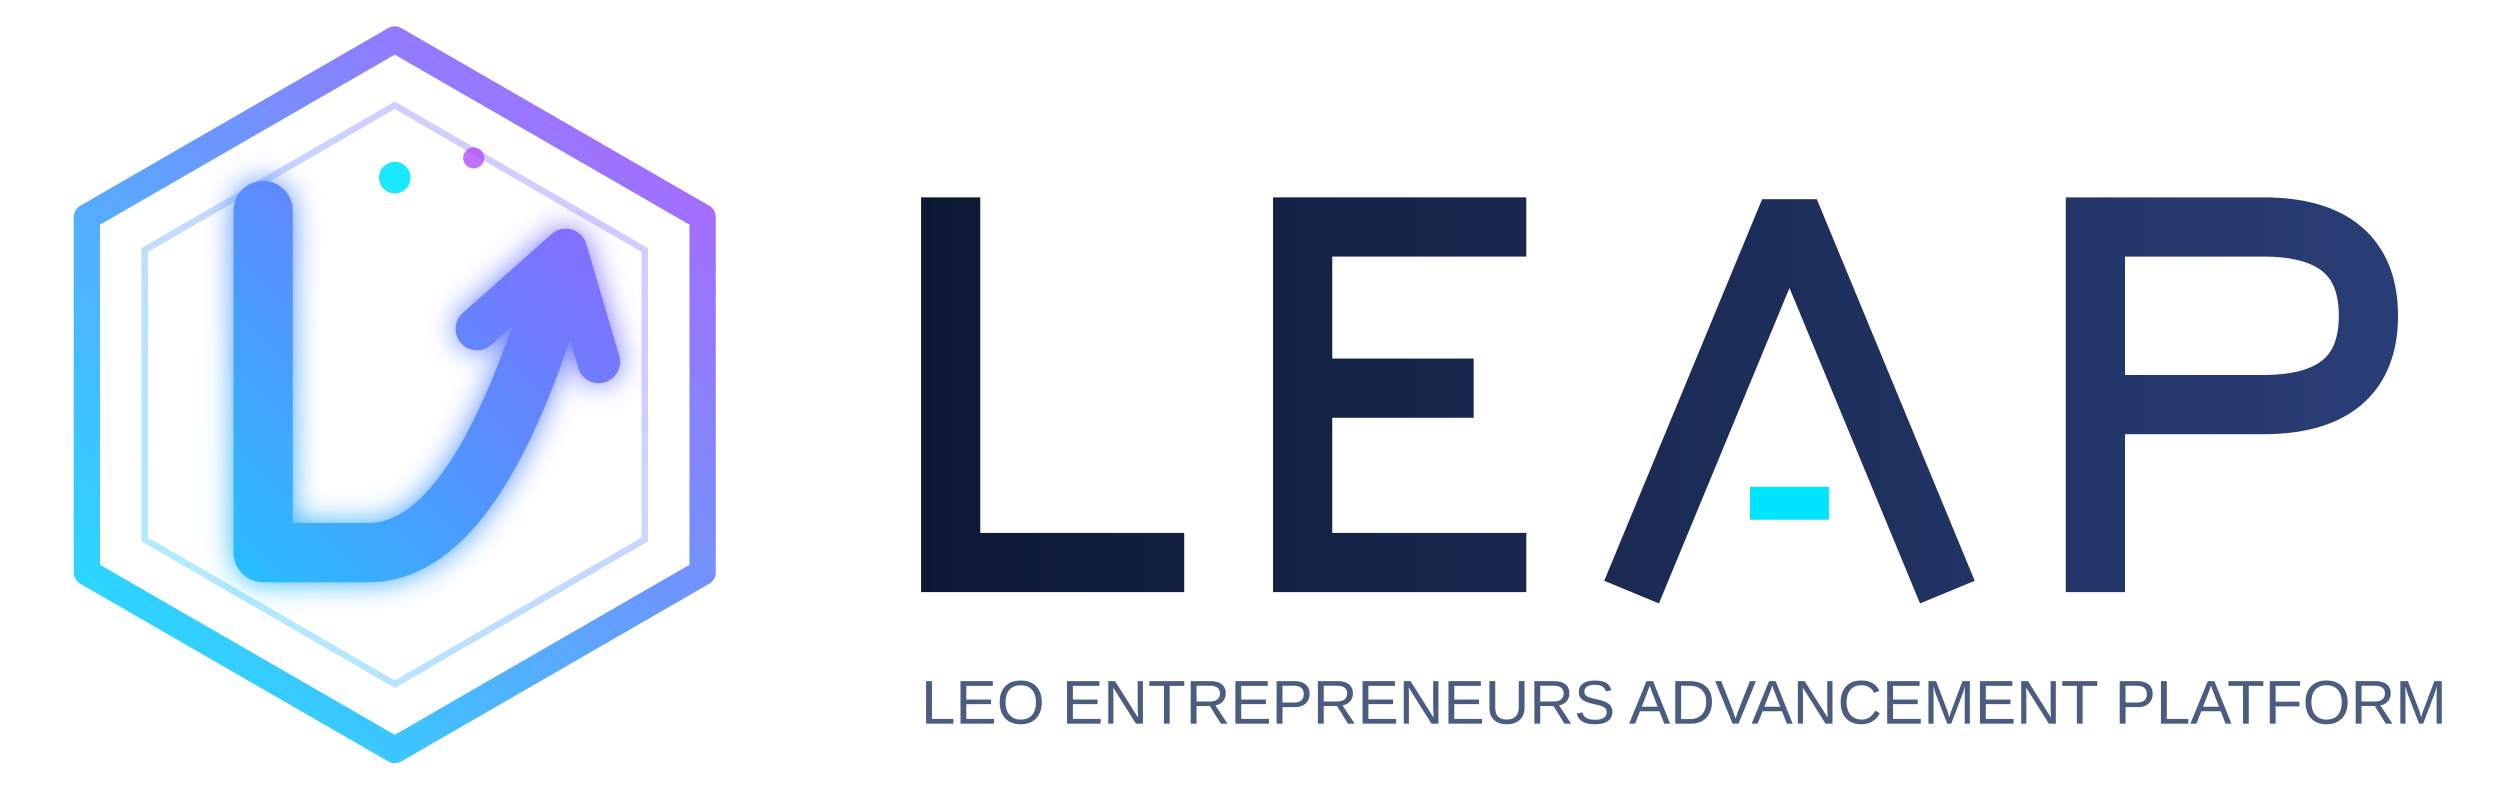
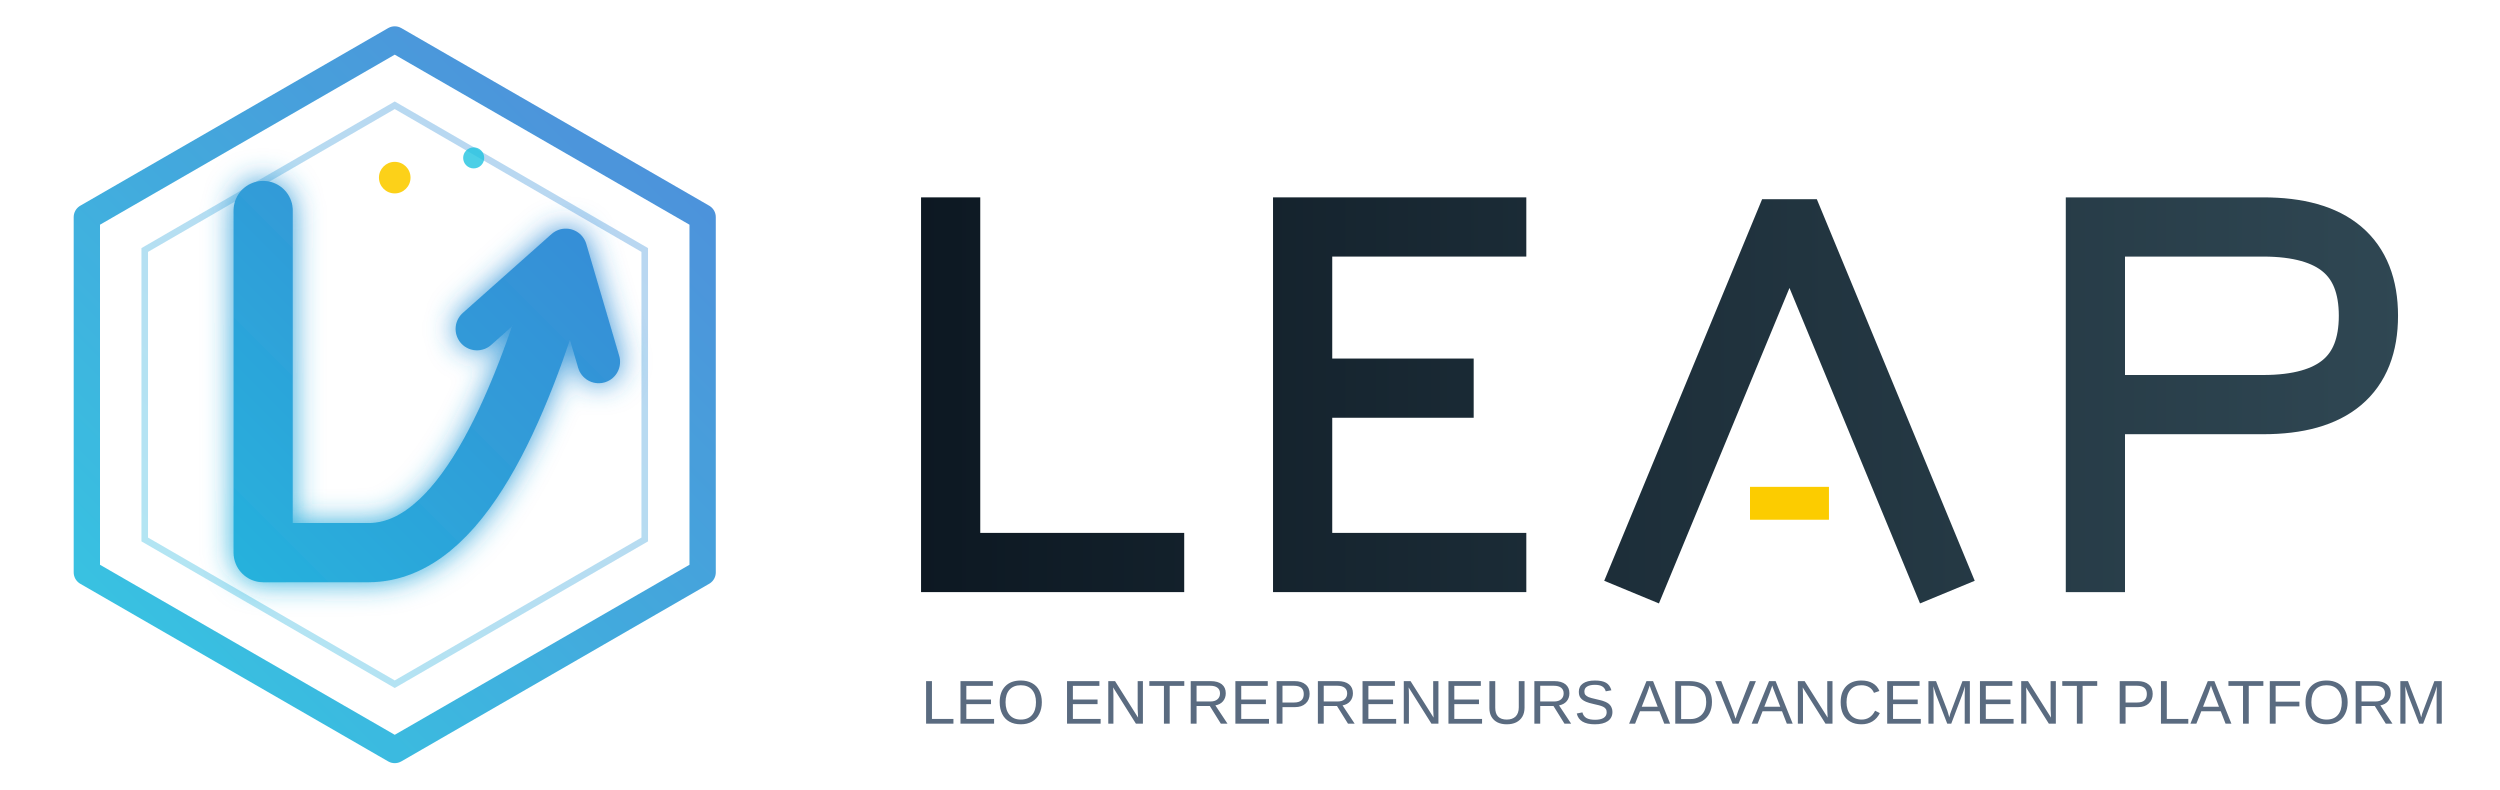
<svg xmlns="http://www.w3.org/2000/svg" viewBox="0 0 380 120" fill="none">
  <defs>
    <linearGradient id="lg" x1="10" y1="110" x2="110" y2="10" gradientUnits="userSpaceOnUse">
-       <stop offset="0" stop-color="#00E5FF" />
-       <stop offset="0.55" stop-color="#5B8CFF" />
-       <stop offset="1" stop-color="#B14DFF" />
+       <stop offset="0" stop-color="#1FC3E0" />
+       <stop offset="0.55" stop-color="#309CD8" />
+       <stop offset="1" stop-color="#3D7FD6" />
    </linearGradient>
    <linearGradient id="tg" x1="130" y1="0" x2="370" y2="0" gradientUnits="userSpaceOnUse">
-       <stop offset="0" stop-color="#0B1630" />
-       <stop offset="1" stop-color="#2A3F78" />
+       <stop offset="0" stop-color="#0B1620" />
+       <stop offset="1" stop-color="#304854" />
    </linearGradient>
    <filter id="glow" x="-30%" y="-30%" width="160%" height="160%">
      <feGaussianBlur stdDeviation="2.2" result="b" />
      <feMerge>
        <feMergeNode in="b" />
        <feMergeNode in="SourceGraphic" />
      </feMerge>
    </filter>
  </defs>
  <path d="M60 6 L106.8 33 L106.8 87 L60 114 L13.2 87 L13.2 33 Z" stroke="url(#lg)" stroke-width="4" stroke-linejoin="round" opacity="0.9" />
  <path d="M60 16 L98 38 L98 82 L60 104 L22 82 L22 38 Z" stroke="url(#lg)" stroke-width="1" opacity="0.35" />
  <g filter="url(#glow)" stroke="url(#lg)" stroke-linecap="round" stroke-linejoin="round">
    <path d="M40 32 V84 H56 C70 84 79 62 85 42" stroke-width="9" />
    <path d="M72.5 50 L86 38 L91 55" stroke-width="6.5" />
  </g>
-   <circle cx="60" cy="27" r="2.4" fill="#00E5FF" opacity="0.9" />
-   <circle cx="72" cy="24" r="1.6" fill="#B14DFF" opacity="0.8" />
+   <circle cx="60" cy="27" r="2.4" fill="#FCCC00" opacity="0.9" />
+   <circle cx="72" cy="24" r="1.6" fill="#1FC3E0" opacity="0.8" />
  <g stroke="url(#tg)" stroke-width="9" stroke-linecap="butt" stroke-linejoin="miter" stroke-miterlimit="2">
    <path d="M144.5 30 V85.5 H180" />
    <path d="M232 34.5 H198 V85.5 H232 M198 59 H224" />
    <path d="M248 90 L272 32 L296 90" />
    <path d="M318.5 90 V34.5 H344 Q360 34.5 360 48 Q360 61.5 344 61.5 H318.5" />
  </g>
-   <rect x="266" y="74" width="12" height="5" fill="#00E5FF" />
-   <text x="140" y="110" font-family="Arial, Helvetica, sans-serif" font-size="9.4" textLength="220" lengthAdjust="spacingAndGlyphs" fill="#4A5D80">LEO ENTREPRENEURS ADVANCEMENT PLATFORM</text>
+   <rect x="266" y="74" width="12" height="5" fill="#FCCC00" />
+   <text x="140" y="110" font-family="Arial, Helvetica, sans-serif" font-size="9.4" textLength="220" lengthAdjust="spacingAndGlyphs" fill="#5A6B80">LEO ENTREPRENEURS ADVANCEMENT PLATFORM</text>
</svg>
